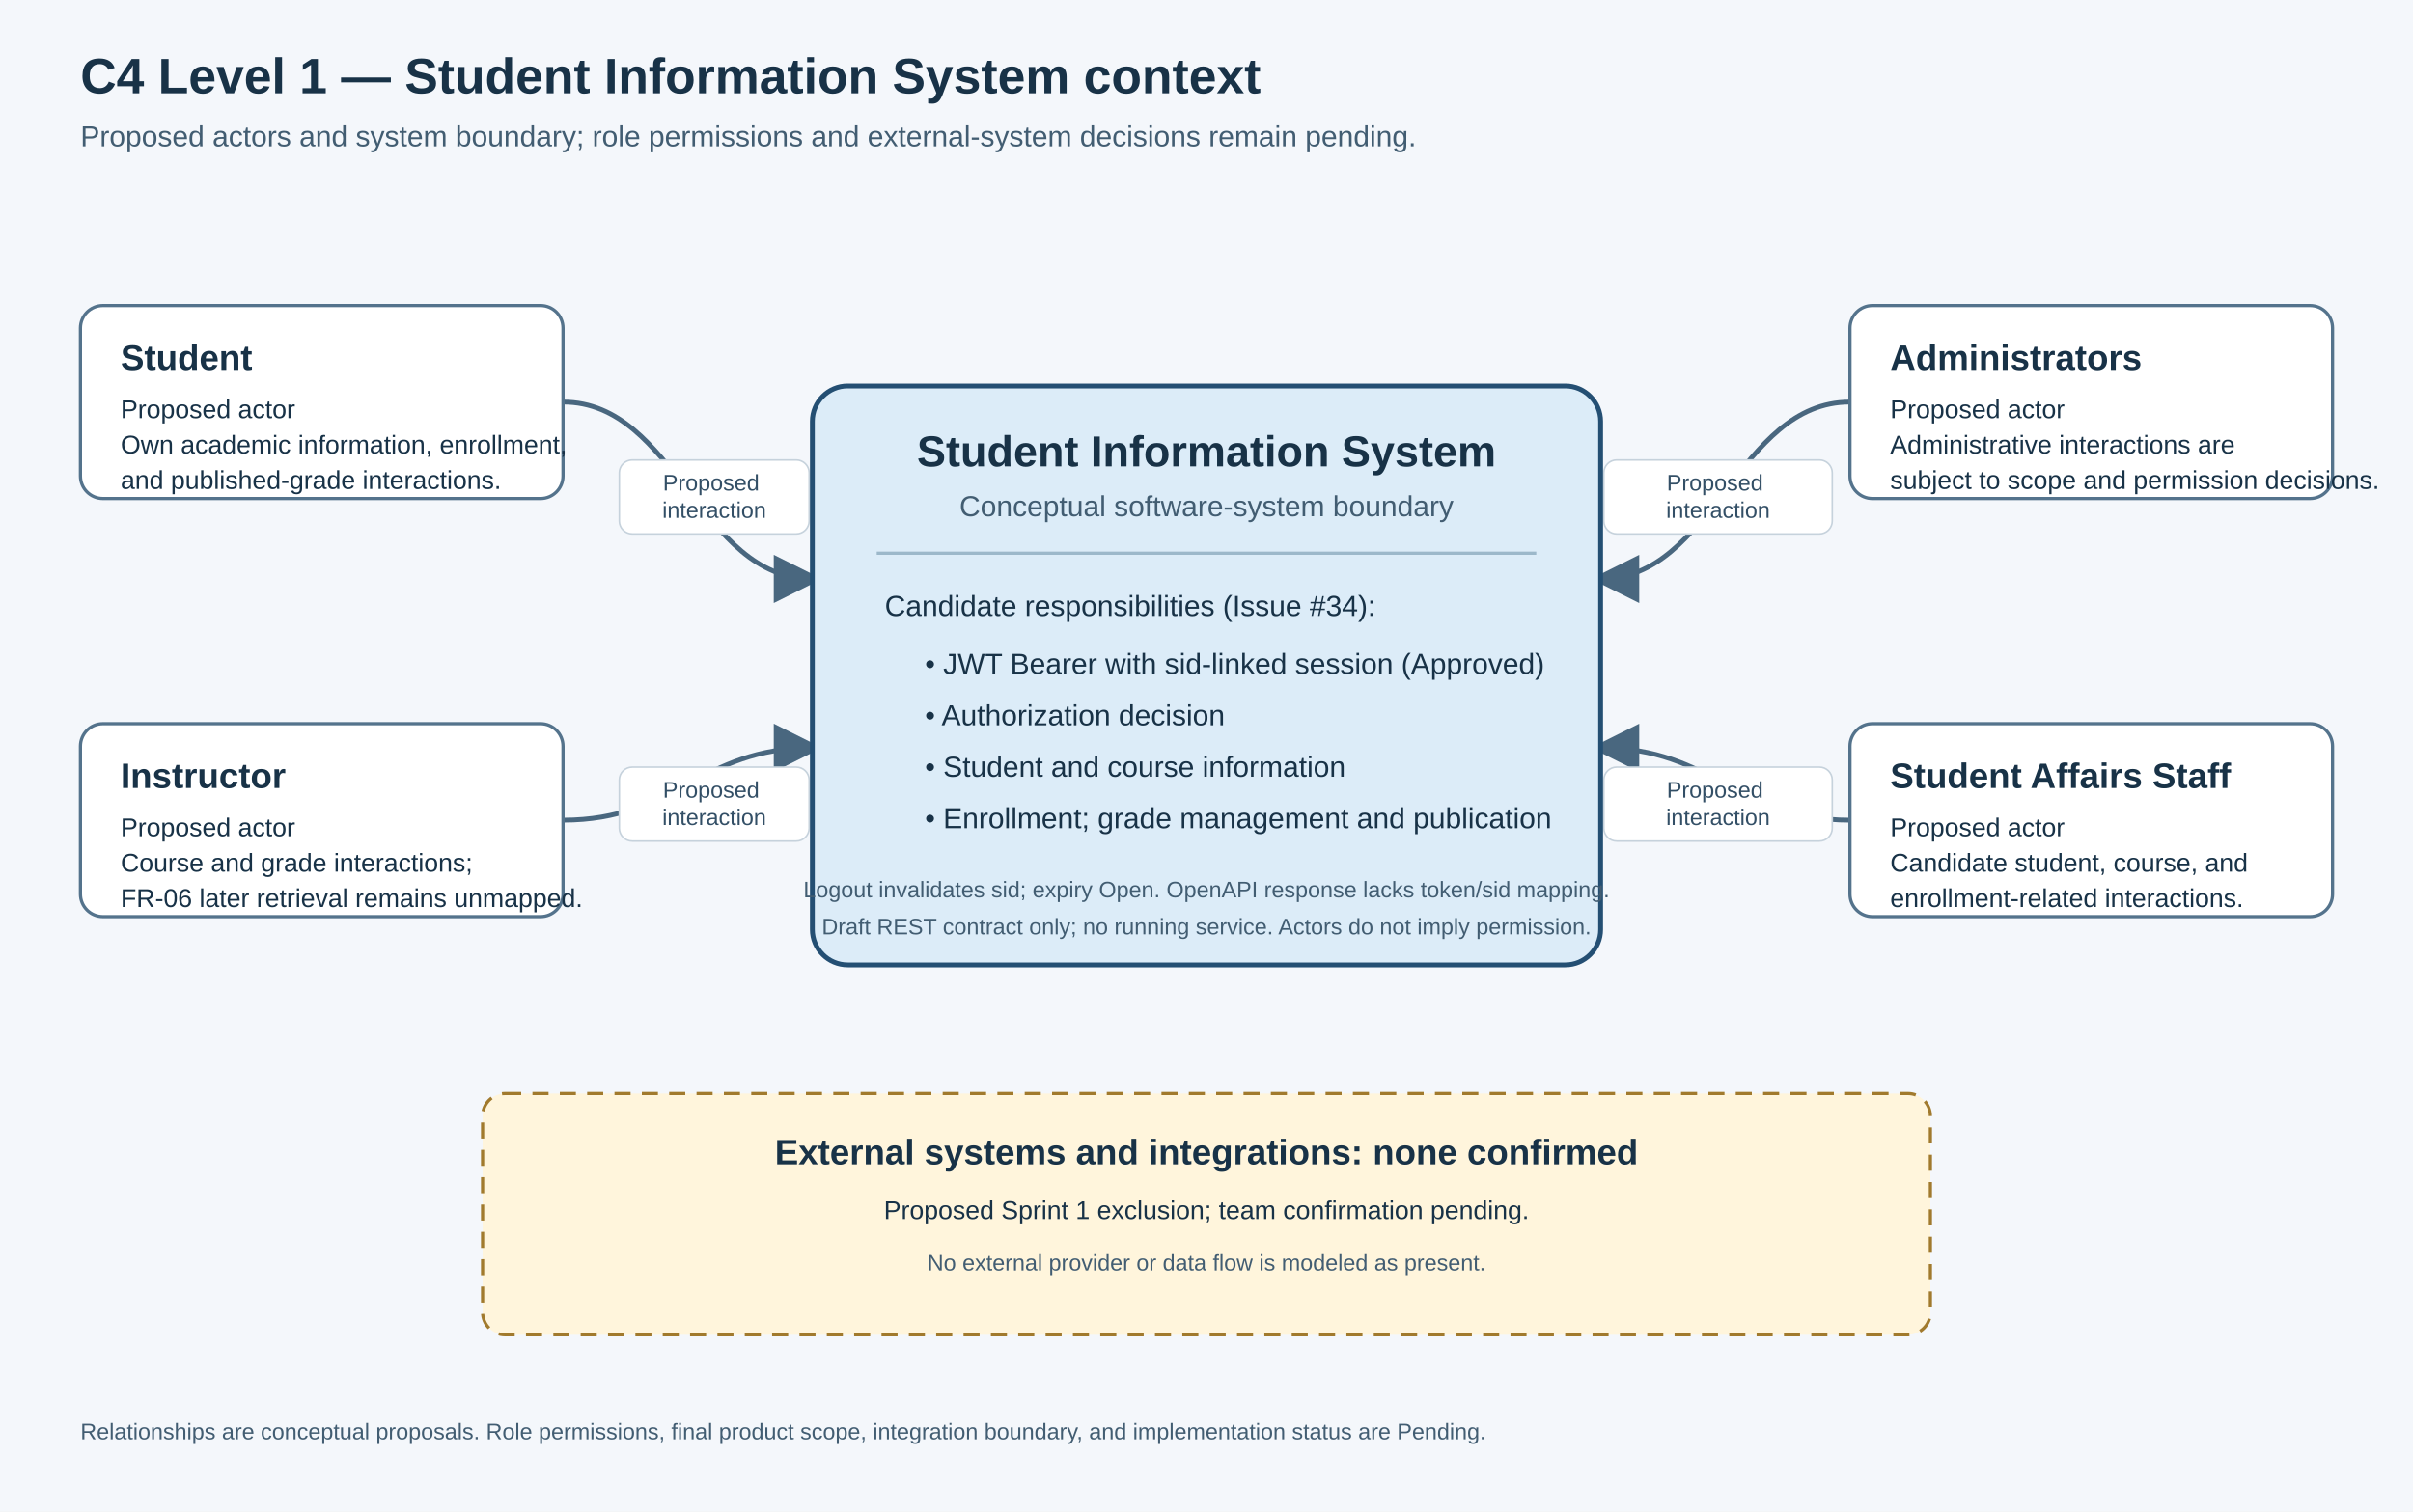
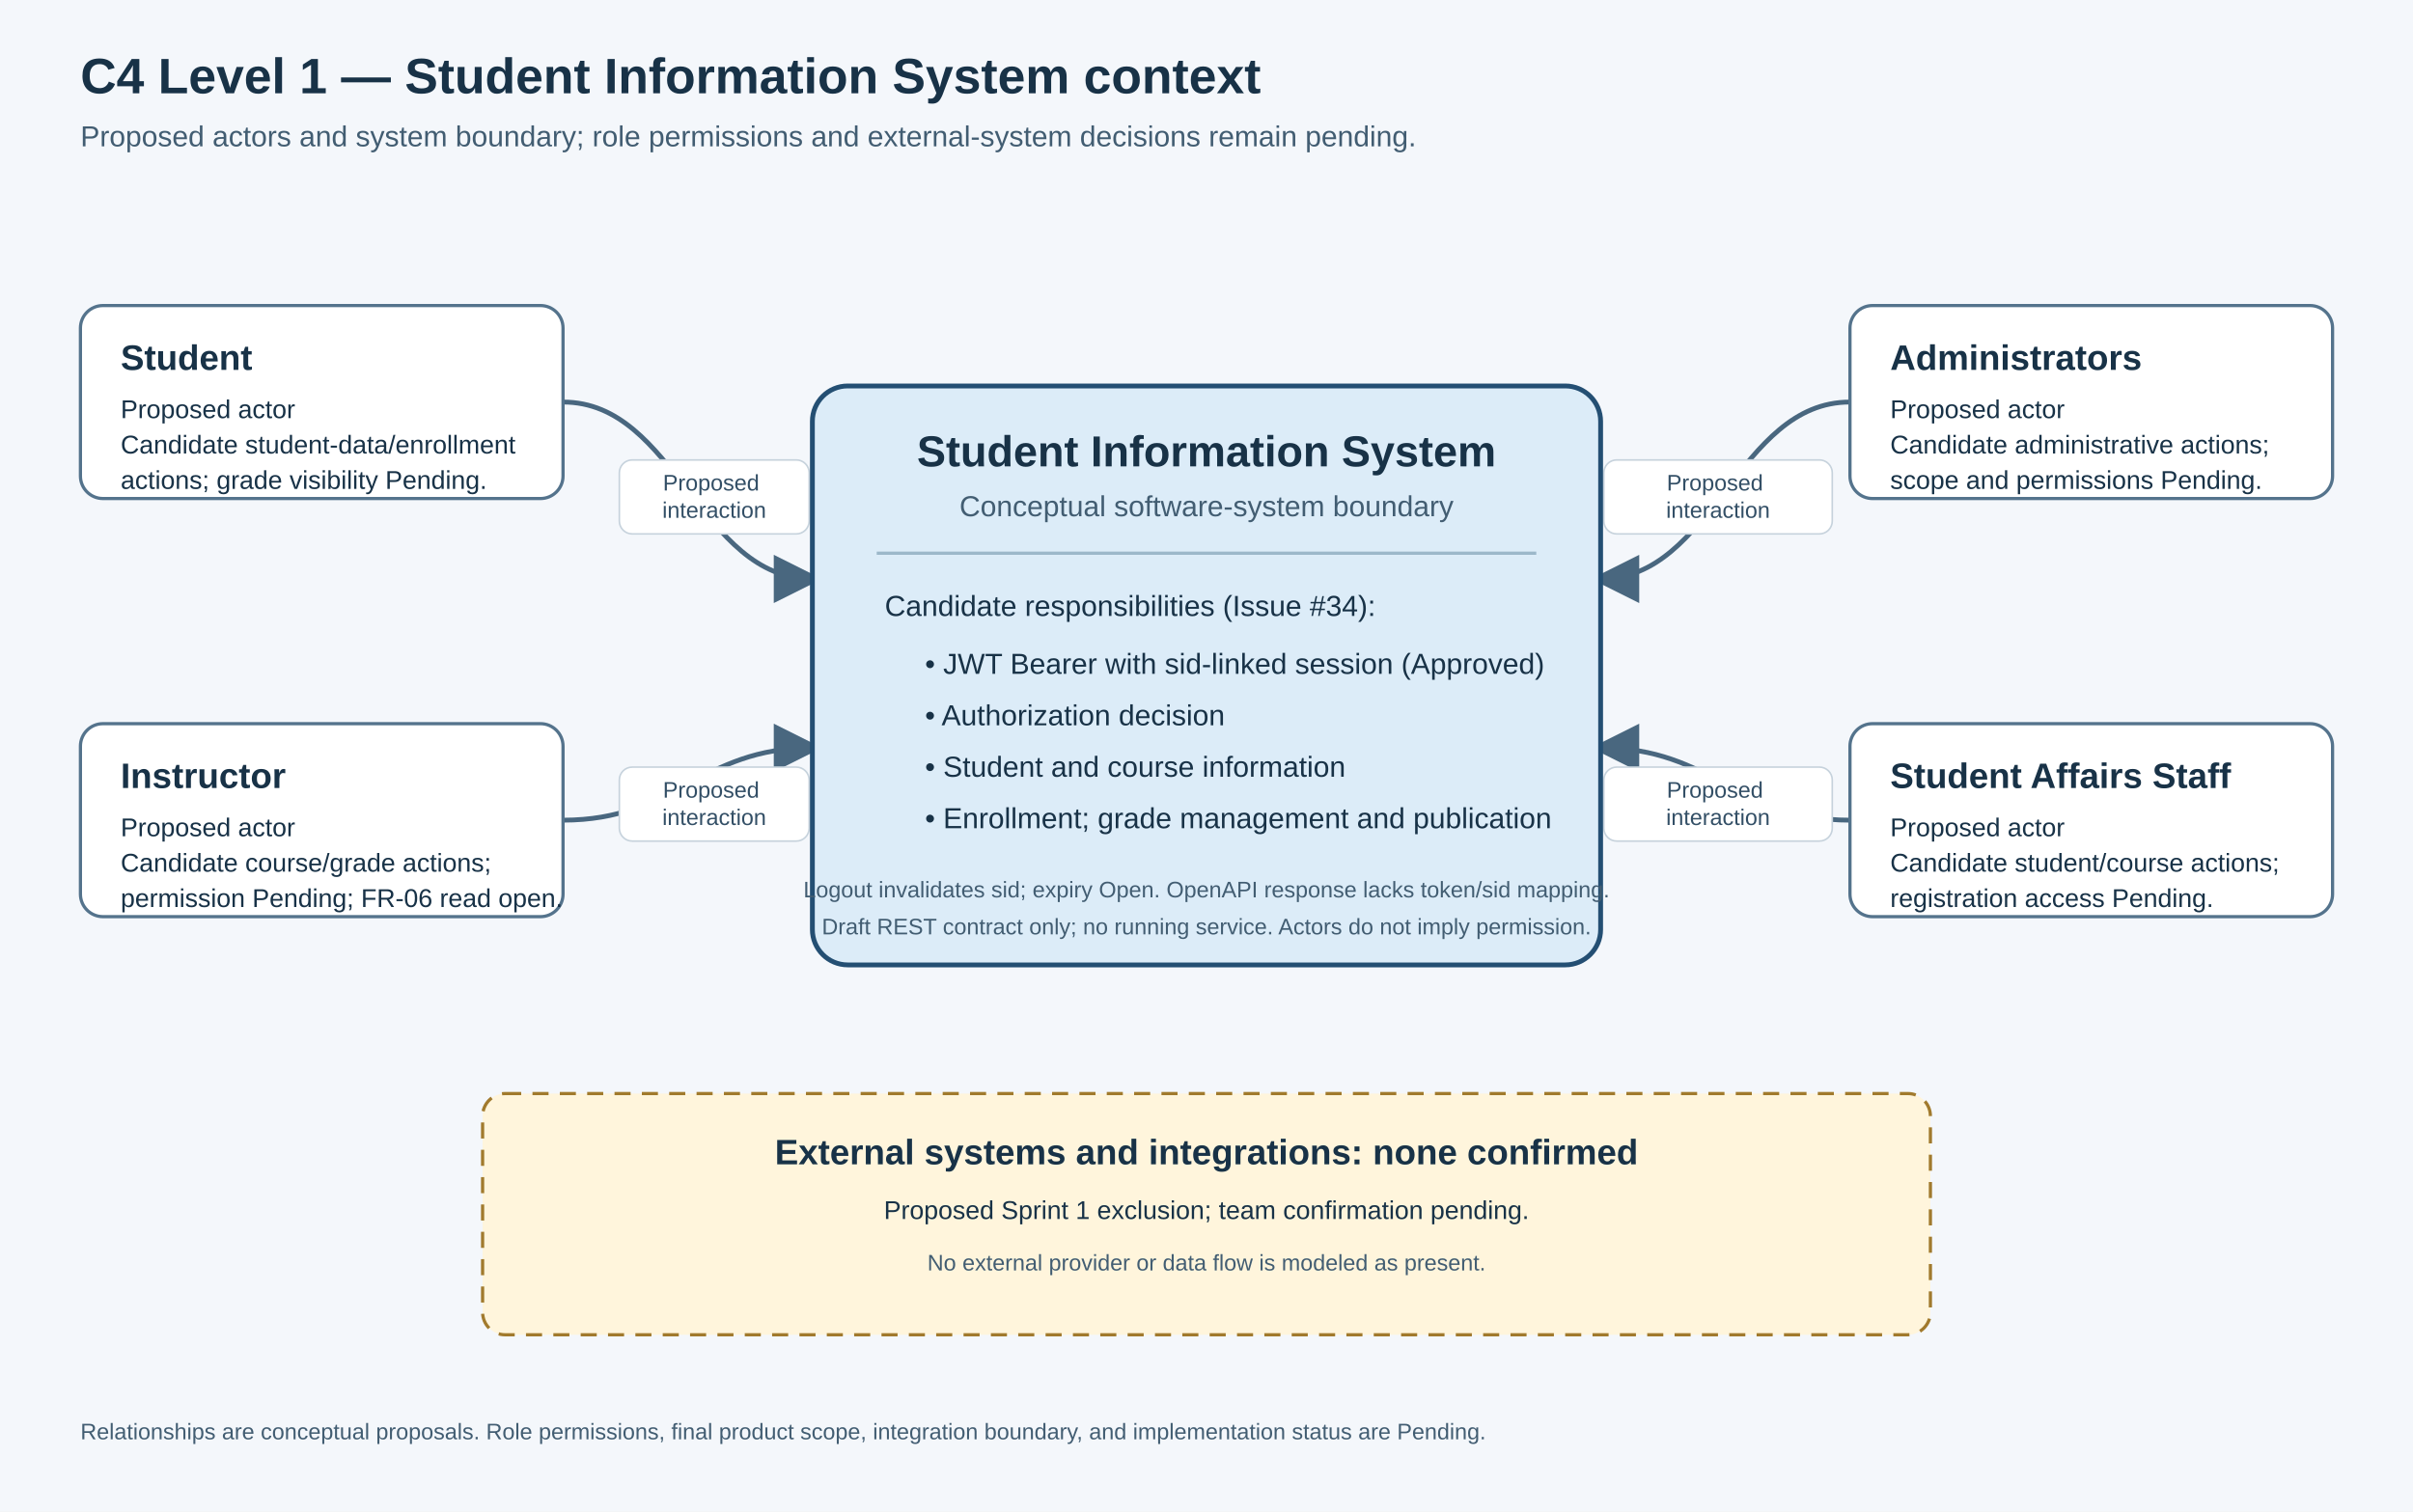
<svg xmlns="http://www.w3.org/2000/svg" width="1500" height="940" viewBox="0 0 1500 940" role="img" aria-labelledby="title description">
  <defs>
    <marker id="arrow" markerWidth="10" markerHeight="10" refX="8" refY="5" orient="auto" markerUnits="strokeWidth">
      <path d="M0,0 L10,5 L0,10 z" fill="#49677f" />
    </marker>
    <style>
      text { font-family: Arial, Helvetica, sans-serif; fill: #183247; }
      .title { font-size: 31px; font-weight: 700; }
      .subtitle { font-size: 18px; fill: #425d72; }
      .actor-title { font-size: 22px; font-weight: 700; }
      .body { font-size: 16px; }
      .small { font-size: 14px; fill: #425d72; }
      .system-title { font-size: 27px; font-weight: 700; }
      .system-body { font-size: 18px; }
      .edge-label { font-size: 14px; fill: #334f66; }
    </style>
  </defs>
  <rect width="1500" height="940" fill="#f4f7fb" />
  <text class="title" x="50" y="58">C4 Level 1 — Student Information System context</text>
  <text class="subtitle" x="50" y="91">Proposed actors and system boundary; role permissions and external-system decisions remain pending.</text>
  <path d="M350 250 C420 250 435 360 505 360" fill="none" stroke="#49677f" stroke-width="3" marker-end="url(#arrow)" />
  <path d="M350 510 C420 510 435 465 505 465" fill="none" stroke="#49677f" stroke-width="3" marker-end="url(#arrow)" />
  <path d="M1150 250 C1080 250 1065 360 995 360" fill="none" stroke="#49677f" stroke-width="3" marker-end="url(#arrow)" />
  <path d="M1150 510 C1080 510 1065 465 995 465" fill="none" stroke="#49677f" stroke-width="3" marker-end="url(#arrow)" />
  <rect x="385" y="286" width="118" height="46" rx="8" fill="#ffffff" stroke="#c6d2dc" />
  <text class="edge-label" x="444" y="305" text-anchor="middle">
    <tspan x="444">Proposed</tspan>
    <tspan x="444" dy="17">interaction</tspan>
  </text>
  <rect x="385" y="477" width="118" height="46" rx="8" fill="#ffffff" stroke="#c6d2dc" />
  <text class="edge-label" x="444" y="496" text-anchor="middle">
    <tspan x="444">Proposed</tspan>
    <tspan x="444" dy="17">interaction</tspan>
  </text>
  <rect x="997" y="286" width="142" height="46" rx="8" fill="#ffffff" stroke="#c6d2dc" />
  <text class="edge-label" x="1068" y="305" text-anchor="middle">
    <tspan x="1068">Proposed</tspan>
    <tspan x="1068" dy="17">interaction</tspan>
  </text>
  <rect x="997" y="477" width="142" height="46" rx="8" fill="#ffffff" stroke="#c6d2dc" />
  <text class="edge-label" x="1068" y="496" text-anchor="middle">
    <tspan x="1068">Proposed</tspan>
    <tspan x="1068" dy="17">interaction</tspan>
  </text>
  <rect x="50" y="190" width="300" height="120" rx="14" fill="#ffffff" stroke="#54738c" stroke-width="2" />
  <text class="actor-title" x="75" y="230">Student</text>
  <text class="body" x="75" y="260">
    <tspan x="75">Proposed actor</tspan>
-     <tspan x="75" dy="22">Own academic information, enrollment,</tspan>
-     <tspan x="75" dy="22">and published-grade interactions.</tspan>
+     <tspan x="75" dy="22">Candidate student-data/enrollment</tspan>
+     <tspan x="75" dy="22">actions; grade visibility Pending.</tspan>
  </text>
  <rect x="50" y="450" width="300" height="120" rx="14" fill="#ffffff" stroke="#54738c" stroke-width="2" />
  <text class="actor-title" x="75" y="490">Instructor</text>
  <text class="body" x="75" y="520">
    <tspan x="75">Proposed actor</tspan>
-     <tspan x="75" dy="22">Course and grade interactions;</tspan>
-     <tspan x="75" dy="22">FR-06 later retrieval remains unmapped.</tspan>
+     <tspan x="75" dy="22">Candidate course/grade actions;</tspan>
+     <tspan x="75" dy="22">permission Pending; FR-06 read open.</tspan>
  </text>
  <rect x="1150" y="190" width="300" height="120" rx="14" fill="#ffffff" stroke="#54738c" stroke-width="2" />
  <text class="actor-title" x="1175" y="230">Administrators</text>
  <text class="body" x="1175" y="260">
    <tspan x="1175">Proposed actor</tspan>
-     <tspan x="1175" dy="22">Administrative interactions are</tspan>
-     <tspan x="1175" dy="22">subject to scope and permission decisions.</tspan>
+     <tspan x="1175" dy="22">Candidate administrative actions;</tspan>
+     <tspan x="1175" dy="22">scope and permissions Pending.</tspan>
  </text>
  <rect x="1150" y="450" width="300" height="120" rx="14" fill="#ffffff" stroke="#54738c" stroke-width="2" />
  <text class="actor-title" x="1175" y="490">Student Affairs Staff</text>
  <text class="body" x="1175" y="520">
    <tspan x="1175">Proposed actor</tspan>
-     <tspan x="1175" dy="22">Candidate student, course, and</tspan>
-     <tspan x="1175" dy="22">enrollment-related interactions.</tspan>
+     <tspan x="1175" dy="22">Candidate student/course actions;</tspan>
+     <tspan x="1175" dy="22">registration access Pending.</tspan>
  </text>
  <rect x="505" y="240" width="490" height="360" rx="22" fill="#dcecf8" stroke="#244f73" stroke-width="3" />
  <text class="system-title" x="750" y="290" text-anchor="middle">Student Information System</text>
  <text class="subtitle" x="750" y="321" text-anchor="middle">Conceptual software-system boundary</text>
  <line x1="545" y1="344" x2="955" y2="344" stroke="#9cb8ca" stroke-width="2" />
  <text class="system-body" x="550" y="383">Candidate responsibilities (Issue #34):</text>
  <text class="system-body" x="575" y="419">• JWT Bearer with sid-linked session (Approved)</text>
  <text class="system-body" x="575" y="451">• Authorization decision</text>
  <text class="system-body" x="575" y="483">• Student and course information</text>
  <text class="system-body" x="575" y="515">• Enrollment; grade management and publication</text>
  <text class="small" x="750" y="558" text-anchor="middle">Logout invalidates sid; expiry Open. OpenAPI response lacks token/sid mapping.</text>
  <text class="small" x="750" y="581" text-anchor="middle">Draft REST contract only; no running service. Actors do not imply permission.</text>
  <rect x="300" y="680" width="900" height="150" rx="14" fill="#fff5dc" stroke="#a17a2d" stroke-width="2" stroke-dasharray="10 7" />
  <text class="actor-title" x="750" y="724" text-anchor="middle">External systems and integrations: none confirmed</text>
  <text class="body" x="750" y="758" text-anchor="middle">Proposed Sprint 1 exclusion; team confirmation pending.</text>
  <text class="small" x="750" y="790" text-anchor="middle">No external provider or data flow is modeled as present.</text>
  <text class="small" x="50" y="895">Relationships are conceptual proposals. Role permissions, final product scope, integration boundary, and implementation status are Pending.</text>
</svg>
